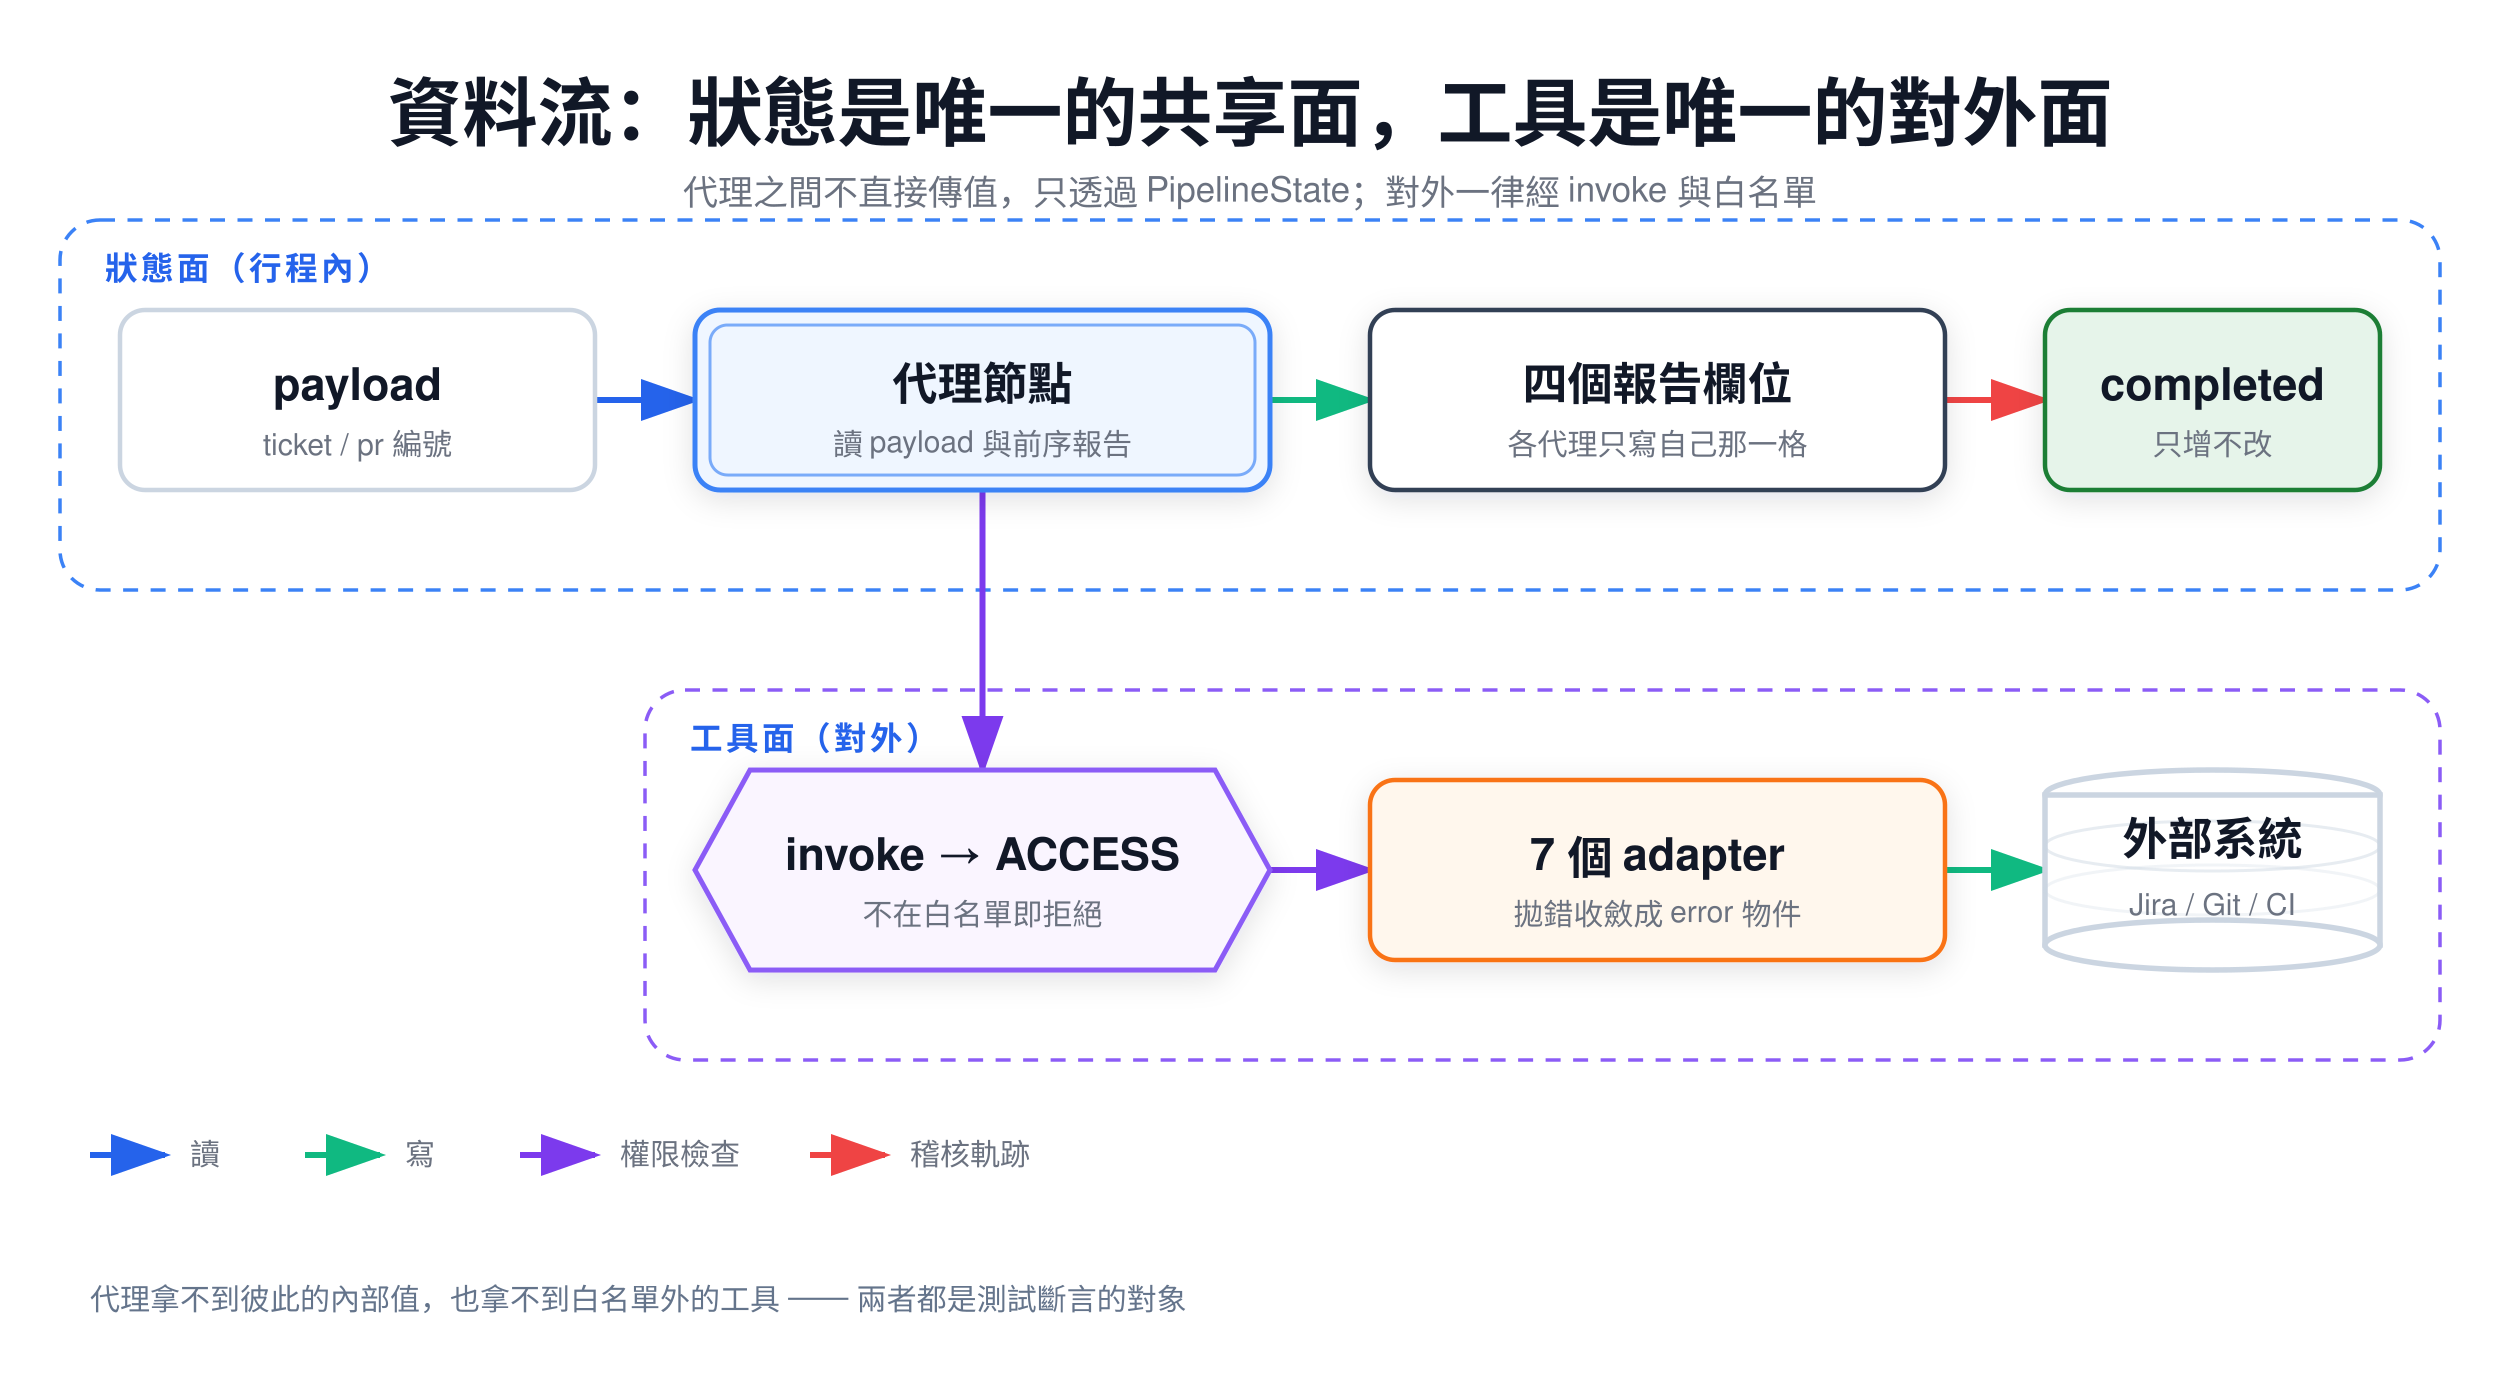
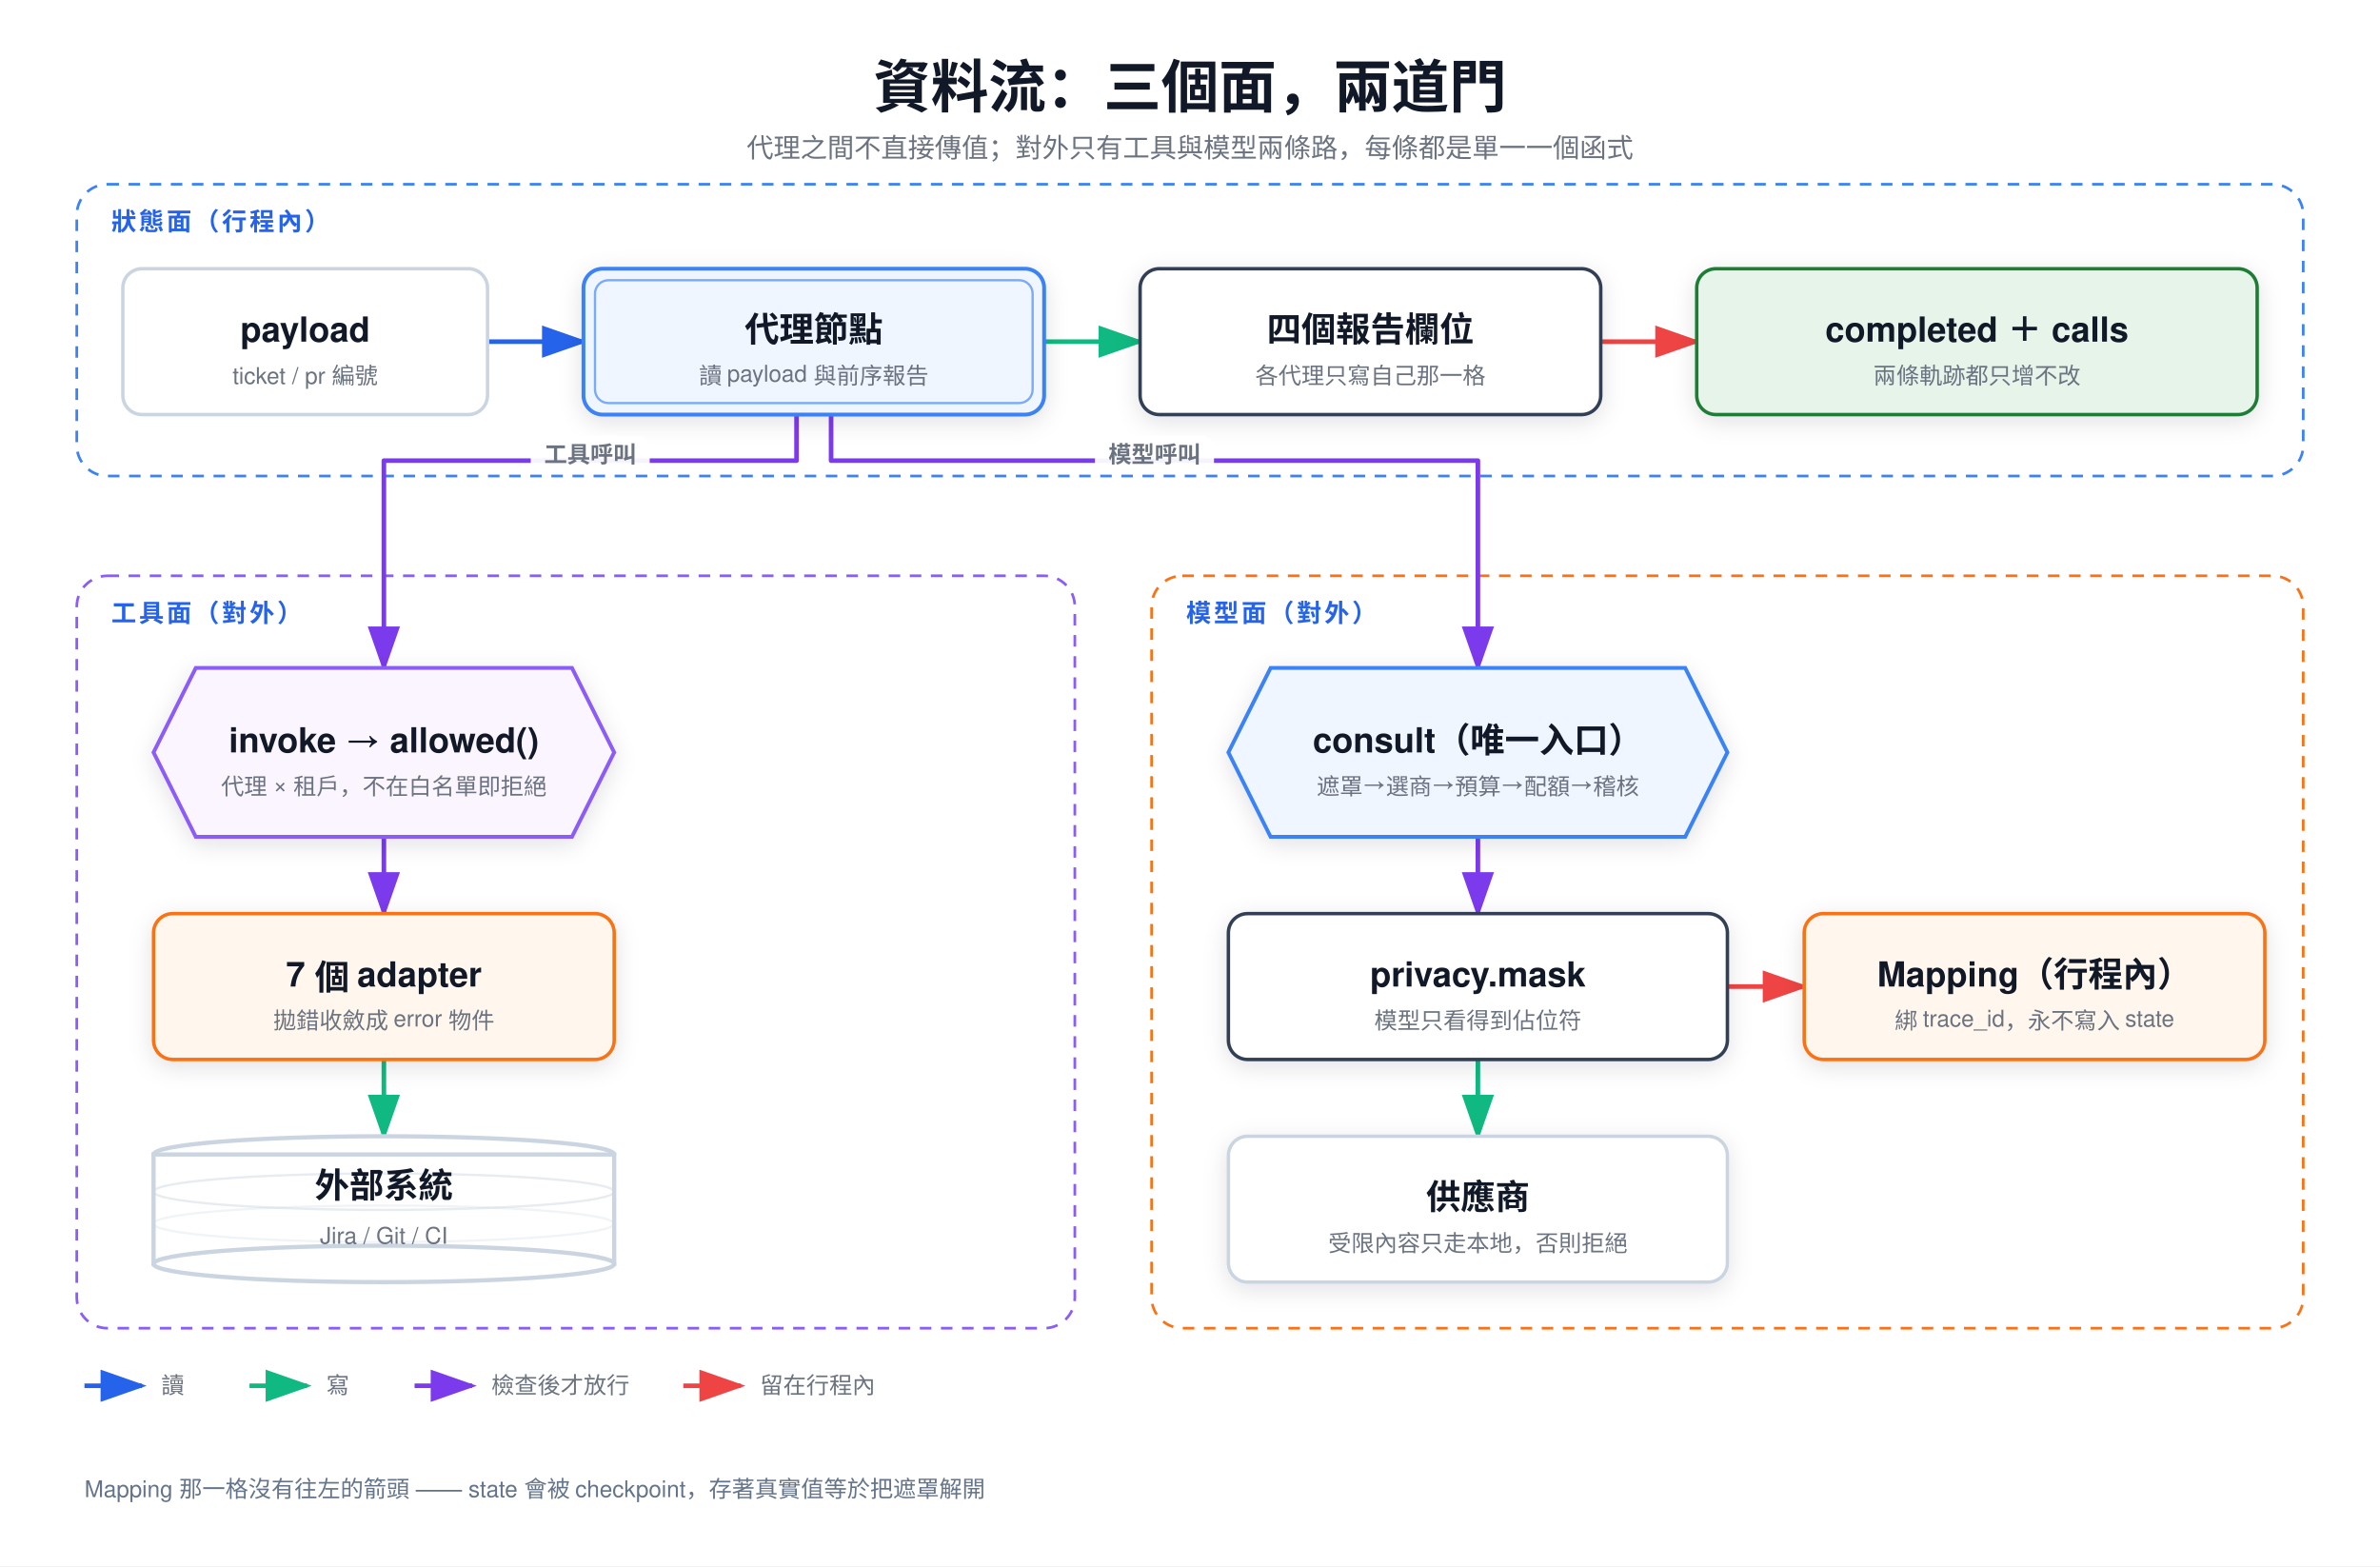
- <svg xmlns="http://www.w3.org/2000/svg" viewBox="0 0 1000 560" width="1000" height="560" data-generator="fireworks-tech-graph" data-schema-version="1" data-text-metrics="heuristic-v1" data-style-id="1" data-visual-theme="Flat Icon" data-diagram-type="architecture" data-motion-scene="" data-semantic-profile="generic" data-semantic-valid="true" data-quality-profile="showcase" data-max-bends-per-edge="2" data-max-total-bends="8" data-max-route-stretch="1.35" data-max-bridged-crossings="0" data-min-node-gap="40.0" data-min-container-gutter="20.0" data-min-label-clearance="4.0" data-min-segment-length="16.0">
+ <svg xmlns="http://www.w3.org/2000/svg" viewBox="0 0 1240 816" width="1240" height="816" data-generator="fireworks-tech-graph" data-schema-version="1" data-text-metrics="heuristic-v1" data-style-id="1" data-visual-theme="Flat Icon" data-diagram-type="architecture" data-motion-scene="" data-semantic-profile="generic" data-semantic-valid="true" data-quality-profile="showcase" data-max-bends-per-edge="2" data-max-total-bends="8" data-max-route-stretch="1.35" data-max-bridged-crossings="0" data-min-node-gap="40.0" data-min-container-gutter="20.0" data-min-label-clearance="4.0" data-min-segment-length="16.0">
  <defs>
    <marker id="arrowA" markerWidth="10" markerHeight="7" refX="9" refY="3.5" orient="auto">
      <polygon points="0 0, 10 3.5, 0 7" fill="#7c3aed" />
    </marker>
    <marker id="arrowB" markerWidth="10" markerHeight="7" refX="9" refY="3.5" orient="auto">
      <polygon points="0 0, 10 3.5, 0 7" fill="#10b981" />
    </marker>
    <marker id="arrowC" markerWidth="10" markerHeight="7" refX="9" refY="3.5" orient="auto">
      <polygon points="0 0, 10 3.5, 0 7" fill="#2563eb" />
    </marker>
    <marker id="arrowE" markerWidth="10" markerHeight="7" refX="9" refY="3.5" orient="auto">
      <polygon points="0 0, 10 3.5, 0 7" fill="#f97316" />
    </marker>
    <marker id="arrowF" markerWidth="10" markerHeight="7" refX="9" refY="3.5" orient="auto">
      <polygon points="0 0, 10 3.5, 0 7" fill="#7c3aed" />
    </marker>
    <marker id="arrowG" markerWidth="10" markerHeight="7" refX="9" refY="3.5" orient="auto">
      <polygon points="0 0, 10 3.5, 0 7" fill="#ef4444" />
    </marker>
    <marker id="arrowH" markerWidth="10" markerHeight="7" refX="9" refY="3.5" orient="auto">
      <polygon points="0 0, 10 3.5, 0 7" fill="#6b7280" />
    </marker>
    <filter id="shadowSoft" x="-20%" y="-20%" width="140%" height="160%">
      <feDropShadow dx="0" dy="3" stdDeviation="6" flood-color="#0f172a" flood-opacity="0.12" />
    </filter>
    <filter id="shadowGlass" x="-20%" y="-20%" width="140%" height="160%">
      <feDropShadow dx="0" dy="10" stdDeviation="16" flood-color="#020617" flood-opacity="0.28" />
    </filter>
    <style>
    text { font-family: 'Helvetica Neue', Helvetica, Arial, 'PingFang SC', 'Noto Sans CJK SC', 'Microsoft YaHei', 'Microsoft JhengHei', 'SimHei', sans-serif; }
    .title { font-size: 30px; font-weight: 700; fill: #111827; }
    .subtitle { font-size: 14px; font-weight: 500; fill: #6b7280; }
    .section { font-size: 13px; font-weight: 700; fill: #2563eb; letter-spacing: 1.4px; }
    .section-sub { font-size: 12px; font-weight: 500; fill: #64748b; }
    .node-title { font-weight: 700; fill: #111827; }
    .node-sub { font-weight: 500; fill: #6b7280; }
    .node-type { font-size: 12px; font-weight: 700; fill: #64748b; letter-spacing: 0.08em; }
    .arrow-label { font-size: 12px; font-weight: 600; fill: #6b7280; }
    .legend { font-size: 12px; font-weight: 500; fill: #6b7280; }
    .footnote { font-size: 12px; font-weight: 500; fill: #64748b; }
    .metric-label { font-size: 8.5px; font-weight: 700; fill: #64748b; text-transform: uppercase; }
    .metric-value { font-size: 9.5px; font-weight: 700; fill: #111827; }
    </style>
  </defs>
-   <rect data-graph-role="background" width="1000.0" height="560.0" fill="#ffffff" />
-   <text x="500.0" y="56" text-anchor="middle" class="title">資料流：狀態是唯一的共享面，工具是唯一的對外面</text>
-   <text x="500.0" y="82" text-anchor="middle" class="subtitle">代理之間不直接傳值，只透過 PipelineState；對外一律經 invoke 與白名單</text>
-   <g id="inner" data-graph-role="container" data-container-id="inner" data-semantic-role="boundary" data-graph-bounds="24,88,976,236">
-     <rect data-graph-role="container" x="24.0" y="88.0" width="952.0" height="148.0" rx="16.0" fill="none" stroke="#3b82f6" stroke-width="1.4" stroke-dasharray="6 5" />
-     <text x="42.0" y="112.0" class="section">狀態面（行程內）</text>
-     <rect id="inner-header" data-graph-role="reserved" data-reserved-kind="container-header" x="32" y="94" width="134" height="30" fill="none" stroke="none" />
+   <rect data-graph-role="background" width="1240.0" height="816.0" fill="#ffffff" />
+   <text x="620.0" y="56" text-anchor="middle" class="title">資料流：三個面，兩道門</text>
+   <text x="620.0" y="82" text-anchor="middle" class="subtitle">代理之間不直接傳值；對外只有工具與模型兩條路，每條都是單一一個函式</text>
+   <g id="inner" data-graph-role="container" data-container-id="inner" data-semantic-role="boundary" data-graph-bounds="40,96,1200,248">
+     <rect data-graph-role="container" x="40.0" y="96.0" width="1160.0" height="152.0" rx="16.0" fill="none" stroke="#3b82f6" stroke-width="1.4" stroke-dasharray="6 5" />
+     <text x="58.0" y="120.0" class="section">狀態面（行程內）</text>
+     <rect id="inner-header" data-graph-role="reserved" data-reserved-kind="container-header" x="48" y="102" width="134" height="30" fill="none" stroke="none" />
  </g>
-   <g id="outer" data-graph-role="container" data-container-id="outer" data-semantic-role="boundary" data-graph-bounds="258,276,976,424">
-     <rect data-graph-role="container" x="258.0" y="276.0" width="718.0" height="148.0" rx="16.0" fill="none" stroke="#8b5cf6" stroke-width="1.4" stroke-dasharray="6 5" />
-     <text x="276.0" y="300.0" class="section">工具面（對外）</text>
-     <rect id="outer-header" data-graph-role="reserved" data-reserved-kind="container-header" x="266" y="282" width="121" height="30" fill="none" stroke="none" />
+   <g id="toolsurface" data-graph-role="container" data-container-id="toolsurface" data-semantic-role="boundary" data-graph-bounds="40,300,560,692">
+     <rect data-graph-role="container" x="40.0" y="300.0" width="520.0" height="392.0" rx="16.0" fill="none" stroke="#8b5cf6" stroke-width="1.4" stroke-dasharray="6 5" />
+     <text x="58.0" y="324.0" class="section">工具面（對外）</text>
+     <rect id="toolsurface-header" data-graph-role="reserved" data-reserved-kind="container-header" x="48" y="306" width="121" height="30" fill="none" stroke="none" />
  </g>
-   <path id="d1" data-graph-role="edge" data-edge-id="d1" data-source="payload" data-target="agents" data-edge-kind="flow" data-topic-id="" data-flow="read" data-motion-role="" data-motion-stage="" data-motion-order="" data-protocol="" data-via="" data-critical-path-id="" data-critical-hop="" data-critical-hops="" data-critical="false" data-bends="0" data-route-stretch="1.0" data-bridges="" d="M 238,160 L 278,160" fill="none" stroke="#2563eb" stroke-width="2.4" stroke-linecap="round" stroke-linejoin="round" marker-end="url(#arrowC)" />
-   <path id="d2" data-graph-role="edge" data-edge-id="d2" data-source="agents" data-target="reports" data-edge-kind="flow" data-topic-id="" data-flow="write" data-motion-role="" data-motion-stage="" data-motion-order="" data-protocol="" data-via="" data-critical-path-id="" data-critical-hop="" data-critical-hops="" data-critical="false" data-bends="0" data-route-stretch="1.0" data-bridges="" d="M 508,160 L 548,160" fill="none" stroke="#10b981" stroke-width="2.4" stroke-linecap="round" stroke-linejoin="round" marker-end="url(#arrowB)" />
-   <path id="d3" data-graph-role="edge" data-edge-id="d3" data-source="reports" data-target="audit" data-edge-kind="flow" data-topic-id="" data-flow="feedback" data-motion-role="" data-motion-stage="" data-motion-order="" data-protocol="" data-via="" data-critical-path-id="" data-critical-hop="" data-critical-hops="" data-critical="false" data-bends="0" data-route-stretch="1.0" data-bridges="" d="M 778,160 L 818,160" fill="none" stroke="#ef4444" stroke-width="2.4" stroke-linecap="round" stroke-linejoin="round" marker-end="url(#arrowG)" />
-   <path id="d4" data-graph-role="edge" data-edge-id="d4" data-source="agents" data-target="access" data-edge-kind="flow" data-topic-id="" data-flow="control" data-motion-role="" data-motion-stage="" data-motion-order="" data-protocol="" data-via="" data-critical-path-id="" data-critical-hop="" data-critical-hops="" data-critical="false" data-bends="0" data-route-stretch="1.0" data-bridges="" d="M 393,196 L 393,308" fill="none" stroke="#7c3aed" stroke-width="2.4" stroke-linecap="round" stroke-linejoin="round" marker-end="url(#arrowA)" />
-   <path id="d5" data-graph-role="edge" data-edge-id="d5" data-source="access" data-target="adapter" data-edge-kind="flow" data-topic-id="" data-flow="control" data-motion-role="" data-motion-stage="" data-motion-order="" data-protocol="" data-via="" data-critical-path-id="" data-critical-hop="" data-critical-hops="" data-critical="false" data-bends="0" data-route-stretch="1.0" data-bridges="" d="M 508,348 L 548,348" fill="none" stroke="#7c3aed" stroke-width="2.4" stroke-linecap="round" stroke-linejoin="round" marker-end="url(#arrowA)" />
-   <path id="d6" data-graph-role="edge" data-edge-id="d6" data-source="adapter" data-target="ext" data-edge-kind="flow" data-topic-id="" data-flow="write" data-motion-role="" data-motion-stage="" data-motion-order="" data-protocol="" data-via="" data-critical-path-id="" data-critical-hop="" data-critical-hops="" data-critical="false" data-bends="0" data-route-stretch="1.0" data-bridges="" d="M 778,348 L 818,348" fill="none" stroke="#10b981" stroke-width="2.4" stroke-linecap="round" stroke-linejoin="round" marker-end="url(#arrowB)" />
-   <g id="node-payload" data-graph-role="node" data-node-id="payload" data-semantic-role="rect" data-motion-role="" data-motion-stage="" data-motion-order="" data-parent="" data-deployment-id="" data-topic-id="" data-span-id="" data-station-order="" data-status="" data-start-ms="" data-duration-ms="" data-parent-span="" data-graph-bounds="48,124,238,196">
-     <rect x="48.0" y="124.0" width="190.0" height="72.0" rx="10.0" fill="#ffffff" stroke="#cbd5e1" stroke-width="1.8" />
-     <text data-text-role="title" data-full-text="payload" data-text-max-width="166.0" x="143.0" y="160.0" text-anchor="middle" class="node-title" font-size="18">payload</text>
-     <text data-text-role="subtitle" data-full-text="ticket / pr 編號" data-text-max-width="166.0" x="143.0" y="182.0" text-anchor="middle" class="node-sub" font-size="12">ticket / pr 編號</text>
+   <g id="modelsurface" data-graph-role="container" data-container-id="modelsurface" data-semantic-role="boundary" data-graph-bounds="600,300,1200,692">
+     <rect data-graph-role="container" x="600.0" y="300.0" width="600.0" height="392.0" rx="16.0" fill="none" stroke="#f97316" stroke-width="1.4" stroke-dasharray="6 5" />
+     <text x="618.0" y="324.0" class="section">模型面（對外）</text>
+     <rect id="modelsurface-header" data-graph-role="reserved" data-reserved-kind="container-header" x="608" y="306" width="121" height="30" fill="none" stroke="none" />
  </g>
-   <g id="node-agents" data-graph-role="node" data-node-id="agents" data-semantic-role="double_rect" data-motion-role="" data-motion-stage="" data-motion-order="" data-parent="" data-deployment-id="" data-topic-id="" data-span-id="" data-station-order="" data-status="" data-start-ms="" data-duration-ms="" data-parent-span="" data-graph-bounds="278,124,508,196">
-     <rect x="278.0" y="124.0" width="230.0" height="72.0" rx="10.0" fill="#eff6ff" stroke="#3b82f6" stroke-width="2.0" filter="url(#shadowSoft)" />
-     <rect x="284.0" y="130.0" width="218.0" height="60.0" rx="7.0" fill="none" stroke="#3b82f6" stroke-width="1.2" opacity="0.65" />
-     <text data-text-role="title" data-full-text="代理節點" data-text-max-width="198.0" x="393.0" y="160.0" text-anchor="middle" class="node-title" font-size="18">代理節點</text>
-     <text data-text-role="subtitle" data-full-text="讀 payload 與前序報告" data-text-max-width="198.0" x="393.0" y="182.0" text-anchor="middle" class="node-sub" font-size="12">讀 payload 與前序報告</text>
+   <path id="d1" data-graph-role="edge" data-edge-id="d1" data-source="payload" data-target="agents" data-edge-kind="flow" data-topic-id="" data-flow="read" data-motion-role="" data-motion-stage="" data-motion-order="" data-protocol="" data-via="" data-critical-path-id="" data-critical-hop="" data-critical-hops="" data-critical="false" data-bends="0" data-route-stretch="1.0" data-bridges="" d="M 254,178 L 304,178" fill="none" stroke="#2563eb" stroke-width="2.4" stroke-linecap="round" stroke-linejoin="round" marker-end="url(#arrowC)" />
+   <path id="d2" data-graph-role="edge" data-edge-id="d2" data-source="agents" data-target="reports" data-edge-kind="flow" data-topic-id="" data-flow="write" data-motion-role="" data-motion-stage="" data-motion-order="" data-protocol="" data-via="" data-critical-path-id="" data-critical-hop="" data-critical-hops="" data-critical="false" data-bends="0" data-route-stretch="1.0" data-bridges="" d="M 544,178 L 594,178" fill="none" stroke="#10b981" stroke-width="2.4" stroke-linecap="round" stroke-linejoin="round" marker-end="url(#arrowB)" />
+   <path id="d3" data-graph-role="edge" data-edge-id="d3" data-source="reports" data-target="audit" data-edge-kind="flow" data-topic-id="" data-flow="feedback" data-motion-role="" data-motion-stage="" data-motion-order="" data-protocol="" data-via="" data-critical-path-id="" data-critical-hop="" data-critical-hops="" data-critical="false" data-bends="0" data-route-stretch="1.0" data-bridges="" d="M 834,178 L 884,178" fill="none" stroke="#ef4444" stroke-width="2.4" stroke-linecap="round" stroke-linejoin="round" marker-end="url(#arrowG)" />
+   <path id="d4" data-graph-role="edge" data-edge-id="d4" data-source="agents" data-target="access" data-edge-kind="flow" data-topic-id="" data-flow="control" data-motion-role="" data-motion-stage="" data-motion-order="" data-protocol="" data-via="" data-critical-path-id="" data-critical-hop="" data-critical-hops="" data-critical="false" data-bends="2" data-route-stretch="1.0" data-bridges="" d="M 415,216 L 415,240 L 200,240 L 200,348" fill="none" stroke="#7c3aed" stroke-width="2.4" stroke-linecap="round" stroke-linejoin="round" marker-end="url(#arrowA)" />
+   <path id="d5" data-graph-role="edge" data-edge-id="d5" data-source="access" data-target="adapter" data-edge-kind="flow" data-topic-id="" data-flow="control" data-motion-role="" data-motion-stage="" data-motion-order="" data-protocol="" data-via="" data-critical-path-id="" data-critical-hop="" data-critical-hops="" data-critical="false" data-bends="0" data-route-stretch="1.0" data-bridges="" d="M 200,436 L 200,476" fill="none" stroke="#7c3aed" stroke-width="2.4" stroke-linecap="round" stroke-linejoin="round" marker-end="url(#arrowA)" />
+   <path id="d6" data-graph-role="edge" data-edge-id="d6" data-source="adapter" data-target="ext" data-edge-kind="flow" data-topic-id="" data-flow="write" data-motion-role="" data-motion-stage="" data-motion-order="" data-protocol="" data-via="" data-critical-path-id="" data-critical-hop="" data-critical-hops="" data-critical="false" data-bends="0" data-route-stretch="1.0" data-bridges="" d="M 200,552 L 200,592" fill="none" stroke="#10b981" stroke-width="2.4" stroke-linecap="round" stroke-linejoin="round" marker-end="url(#arrowB)" />
+   <path id="d7" data-graph-role="edge" data-edge-id="d7" data-source="agents" data-target="consult" data-edge-kind="flow" data-topic-id="" data-flow="control" data-motion-role="" data-motion-stage="" data-motion-order="" data-protocol="" data-via="" data-critical-path-id="" data-critical-hop="" data-critical-hops="" data-critical="false" data-bends="2" data-route-stretch="1.0" data-bridges="" d="M 433,216 L 433,240 L 770,240 L 770,348" fill="none" stroke="#7c3aed" stroke-width="2.4" stroke-linecap="round" stroke-linejoin="round" marker-end="url(#arrowA)" />
+   <path id="d8" data-graph-role="edge" data-edge-id="d8" data-source="consult" data-target="mask" data-edge-kind="flow" data-topic-id="" data-flow="control" data-motion-role="" data-motion-stage="" data-motion-order="" data-protocol="" data-via="" data-critical-path-id="" data-critical-hop="" data-critical-hops="" data-critical="false" data-bends="0" data-route-stretch="1.0" data-bridges="" d="M 770,436 L 770,476" fill="none" stroke="#7c3aed" stroke-width="2.4" stroke-linecap="round" stroke-linejoin="round" marker-end="url(#arrowA)" />
+   <path id="d9" data-graph-role="edge" data-edge-id="d9" data-source="mask" data-target="mapping" data-edge-kind="flow" data-topic-id="" data-flow="feedback" data-motion-role="" data-motion-stage="" data-motion-order="" data-protocol="" data-via="" data-critical-path-id="" data-critical-hop="" data-critical-hops="" data-critical="false" data-bends="0" data-route-stretch="1.0" data-bridges="" d="M 900,514 L 940,514" fill="none" stroke="#ef4444" stroke-width="2.4" stroke-linecap="round" stroke-linejoin="round" marker-end="url(#arrowG)" />
+   <path id="d10" data-graph-role="edge" data-edge-id="d10" data-source="mask" data-target="provider" data-edge-kind="flow" data-topic-id="" data-flow="write" data-motion-role="" data-motion-stage="" data-motion-order="" data-protocol="" data-via="" data-critical-path-id="" data-critical-hop="" data-critical-hops="" data-critical="false" data-bends="0" data-route-stretch="1.0" data-bridges="" d="M 770,552 L 770,592" fill="none" stroke="#10b981" stroke-width="2.4" stroke-linecap="round" stroke-linejoin="round" marker-end="url(#arrowB)" />
+   <g id="node-payload" data-graph-role="node" data-node-id="payload" data-semantic-role="rect" data-motion-role="" data-motion-stage="" data-motion-order="" data-parent="" data-deployment-id="" data-topic-id="" data-span-id="" data-station-order="" data-status="" data-start-ms="" data-duration-ms="" data-parent-span="" data-graph-bounds="64,140,254,216">
+     <rect x="64.0" y="140.0" width="190.0" height="76.0" rx="10.0" fill="#ffffff" stroke="#cbd5e1" stroke-width="1.8" />
+     <text data-text-role="title" data-full-text="payload" data-text-max-width="166.0" x="159.0" y="178.0" text-anchor="middle" class="node-title" font-size="18">payload</text>
+     <text data-text-role="subtitle" data-full-text="ticket / pr 編號" data-text-max-width="166.0" x="159.0" y="200.0" text-anchor="middle" class="node-sub" font-size="12">ticket / pr 編號</text>
  </g>
-   <g id="node-reports" data-graph-role="node" data-node-id="reports" data-semantic-role="rect" data-motion-role="" data-motion-stage="" data-motion-order="" data-parent="" data-deployment-id="" data-topic-id="" data-span-id="" data-station-order="" data-status="" data-start-ms="" data-duration-ms="" data-parent-span="" data-graph-bounds="548,124,778,196">
-     <rect x="548.0" y="124.0" width="230.0" height="72.0" rx="10.0" fill="#ffffff" stroke="#334155" stroke-width="1.8" filter="url(#shadowSoft)" />
-     <text data-text-role="title" data-full-text="四個報告欄位" data-text-max-width="206.0" x="663.0" y="160.0" text-anchor="middle" class="node-title" font-size="18">四個報告欄位</text>
-     <text data-text-role="subtitle" data-full-text="各代理只寫自己那一格" data-text-max-width="206.0" x="663.0" y="182.0" text-anchor="middle" class="node-sub" font-size="12">各代理只寫自己那一格</text>
+   <g id="node-agents" data-graph-role="node" data-node-id="agents" data-semantic-role="double_rect" data-motion-role="" data-motion-stage="" data-motion-order="" data-parent="" data-deployment-id="" data-topic-id="" data-span-id="" data-station-order="" data-status="" data-start-ms="" data-duration-ms="" data-parent-span="" data-graph-bounds="304,140,544,216">
+     <rect x="304.0" y="140.0" width="240.0" height="76.0" rx="10.0" fill="#eff6ff" stroke="#3b82f6" stroke-width="2.0" filter="url(#shadowSoft)" />
+     <rect x="310.0" y="146.0" width="228.0" height="64.0" rx="7.0" fill="none" stroke="#3b82f6" stroke-width="1.2" opacity="0.65" />
+     <text data-text-role="title" data-full-text="代理節點" data-text-max-width="208.0" x="424.0" y="178.0" text-anchor="middle" class="node-title" font-size="18">代理節點</text>
+     <text data-text-role="subtitle" data-full-text="讀 payload 與前序報告" data-text-max-width="208.0" x="424.0" y="200.0" text-anchor="middle" class="node-sub" font-size="12">讀 payload 與前序報告</text>
  </g>
-   <g id="node-audit" data-graph-role="node" data-node-id="audit" data-semantic-role="rect" data-motion-role="" data-motion-stage="" data-motion-order="" data-parent="" data-deployment-id="" data-topic-id="" data-span-id="" data-station-order="" data-status="" data-start-ms="" data-duration-ms="" data-parent-span="" data-graph-bounds="818,124,952,196">
-     <rect x="818.0" y="124.0" width="134.0" height="72.0" rx="10.0" fill="#e6f4ea" stroke="#1e7e34" stroke-width="1.8" filter="url(#shadowSoft)" />
-     <text data-text-role="title" data-full-text="completed" data-text-max-width="110.0" x="885.0" y="160.0" text-anchor="middle" class="node-title" font-size="18">completed</text>
-     <text data-text-role="subtitle" data-full-text="只增不改" data-text-max-width="110.0" x="885.0" y="182.0" text-anchor="middle" class="node-sub" font-size="12">只增不改</text>
+   <g id="node-reports" data-graph-role="node" data-node-id="reports" data-semantic-role="rect" data-motion-role="" data-motion-stage="" data-motion-order="" data-parent="" data-deployment-id="" data-topic-id="" data-span-id="" data-station-order="" data-status="" data-start-ms="" data-duration-ms="" data-parent-span="" data-graph-bounds="594,140,834,216">
+     <rect x="594.0" y="140.0" width="240.0" height="76.0" rx="10.0" fill="#ffffff" stroke="#334155" stroke-width="1.8" filter="url(#shadowSoft)" />
+     <text data-text-role="title" data-full-text="四個報告欄位" data-text-max-width="216.0" x="714.0" y="178.0" text-anchor="middle" class="node-title" font-size="18">四個報告欄位</text>
+     <text data-text-role="subtitle" data-full-text="各代理只寫自己那一格" data-text-max-width="216.0" x="714.0" y="200.0" text-anchor="middle" class="node-sub" font-size="12">各代理只寫自己那一格</text>
  </g>
-   <g id="node-access" data-graph-role="node" data-node-id="access" data-semantic-role="hexagon" data-motion-role="" data-motion-stage="" data-motion-order="" data-parent="" data-deployment-id="" data-topic-id="" data-span-id="" data-station-order="" data-status="" data-start-ms="" data-duration-ms="" data-parent-span="" data-graph-bounds="278,308,508,388">
-     <path d="M 300.0 308.0 L 486.0 308.0 L 508.0 348.0 L 486.0 388.0 L 300.0 388.0 L 278.0 348.0 Z" fill="#faf5ff" stroke="#8b5cf6" stroke-width="2.0" filter="url(#shadowSoft)" />
-     <text data-text-role="title" data-full-text="invoke → ACCESS" data-text-max-width="178.0" x="393.0" y="348.0" text-anchor="middle" class="node-title" font-size="18">invoke → ACCESS</text>
-     <text data-text-role="subtitle" data-full-text="不在白名單即拒絕" data-text-max-width="178.0" x="393.0" y="370.0" text-anchor="middle" class="node-sub" font-size="12">不在白名單即拒絕</text>
+   <g id="node-audit" data-graph-role="node" data-node-id="audit" data-semantic-role="rect" data-motion-role="" data-motion-stage="" data-motion-order="" data-parent="" data-deployment-id="" data-topic-id="" data-span-id="" data-station-order="" data-status="" data-start-ms="" data-duration-ms="" data-parent-span="" data-graph-bounds="884,140,1176,216">
+     <rect x="884.0" y="140.0" width="292.0" height="76.0" rx="10.0" fill="#e6f4ea" stroke="#1e7e34" stroke-width="1.8" filter="url(#shadowSoft)" />
+     <text data-text-role="title" data-full-text="completed ＋ calls" data-text-max-width="268.0" x="1030.0" y="178.0" text-anchor="middle" class="node-title" font-size="18">completed ＋ calls</text>
+     <text data-text-role="subtitle" data-full-text="兩條軌跡都只增不改" data-text-max-width="268.0" x="1030.0" y="200.0" text-anchor="middle" class="node-sub" font-size="12">兩條軌跡都只增不改</text>
  </g>
-   <g id="node-adapter" data-graph-role="node" data-node-id="adapter" data-semantic-role="rect" data-motion-role="" data-motion-stage="" data-motion-order="" data-parent="" data-deployment-id="" data-topic-id="" data-span-id="" data-station-order="" data-status="" data-start-ms="" data-duration-ms="" data-parent-span="" data-graph-bounds="548,312,778,384">
-     <rect x="548.0" y="312.0" width="230.0" height="72.0" rx="10.0" fill="#fff7ed" stroke="#f97316" stroke-width="1.8" filter="url(#shadowSoft)" />
-     <text data-text-role="title" data-full-text="7 個 adapter" data-text-max-width="206.0" x="663.0" y="348.0" text-anchor="middle" class="node-title" font-size="18">7 個 adapter</text>
-     <text data-text-role="subtitle" data-full-text="拋錯收斂成 error 物件" data-text-max-width="206.0" x="663.0" y="370.0" text-anchor="middle" class="node-sub" font-size="12">拋錯收斂成 error 物件</text>
+   <g id="node-access" data-graph-role="node" data-node-id="access" data-semantic-role="hexagon" data-motion-role="" data-motion-stage="" data-motion-order="" data-parent="" data-deployment-id="" data-topic-id="" data-span-id="" data-station-order="" data-status="" data-start-ms="" data-duration-ms="" data-parent-span="" data-graph-bounds="80,348,320,436">
+     <path d="M 102.0 348.0 L 298.0 348.0 L 320.0 392.0 L 298.0 436.0 L 102.0 436.0 L 80.0 392.0 Z" fill="#faf5ff" stroke="#8b5cf6" stroke-width="2.0" filter="url(#shadowSoft)" />
+     <text data-text-role="title" data-full-text="invoke → allowed()" data-text-max-width="188.0" x="200.0" y="392.0" text-anchor="middle" class="node-title" font-size="18">invoke → allowed()</text>
+     <text data-text-role="subtitle" data-full-text="代理 × 租戶，不在白名單即拒絕" data-text-max-width="188.0" x="200.0" y="414.0" text-anchor="middle" class="node-sub" font-size="12">代理 × 租戶，不在白名單即拒絕</text>
  </g>
-   <g id="node-ext" data-graph-role="node" data-node-id="ext" data-semantic-role="cylinder" data-motion-role="" data-motion-stage="" data-motion-order="" data-parent="" data-deployment-id="" data-topic-id="" data-span-id="" data-station-order="" data-status="" data-start-ms="" data-duration-ms="" data-parent-span="" data-graph-bounds="818,308,952,388">
-     <ellipse cx="885.0" cy="318.0" rx="67.0" ry="10.0" fill="#ffffff" stroke="#cbd5e1" stroke-width="2.2" />
-     <rect x="818.0" y="318.0" width="134.0" height="60.0" fill="#ffffff" stroke="#cbd5e1" stroke-width="2.2" />
-     <ellipse cx="885.0" cy="378.0" rx="67.0" ry="10.0" fill="#ffffff" stroke="#cbd5e1" stroke-width="2.2" />
-     <ellipse cx="885.0" cy="338.4" rx="67.0" ry="10.0" fill="none" stroke="#cbd5e1" stroke-opacity="0.45" stroke-width="1.2" />
-     <ellipse cx="885.0" cy="356.0" rx="67.0" ry="10.0" fill="none" stroke="#cbd5e1" stroke-opacity="0.25" stroke-width="1.2" />
-     <text data-text-role="title" data-full-text="外部系統" data-text-max-width="110.0" x="885.0" y="342.0" text-anchor="middle" class="node-title" font-size="18">外部系統</text>
-     <text data-text-role="subtitle" data-full-text="Jira / Git / CI" data-text-max-width="110.0" x="885.0" y="366.0" text-anchor="middle" class="node-sub" font-size="12">Jira / Git / CI</text>
+   <g id="node-adapter" data-graph-role="node" data-node-id="adapter" data-semantic-role="rect" data-motion-role="" data-motion-stage="" data-motion-order="" data-parent="" data-deployment-id="" data-topic-id="" data-span-id="" data-station-order="" data-status="" data-start-ms="" data-duration-ms="" data-parent-span="" data-graph-bounds="80,476,320,552">
+     <rect x="80.0" y="476.0" width="240.0" height="76.0" rx="10.0" fill="#fff7ed" stroke="#f97316" stroke-width="1.8" filter="url(#shadowSoft)" />
+     <text data-text-role="title" data-full-text="7 個 adapter" data-text-max-width="216.0" x="200.0" y="514.0" text-anchor="middle" class="node-title" font-size="18">7 個 adapter</text>
+     <text data-text-role="subtitle" data-full-text="拋錯收斂成 error 物件" data-text-max-width="216.0" x="200.0" y="536.0" text-anchor="middle" class="node-sub" font-size="12">拋錯收斂成 error 物件</text>
+   </g>
+   <g id="node-ext" data-graph-role="node" data-node-id="ext" data-semantic-role="cylinder" data-motion-role="" data-motion-stage="" data-motion-order="" data-parent="" data-deployment-id="" data-topic-id="" data-span-id="" data-station-order="" data-status="" data-start-ms="" data-duration-ms="" data-parent-span="" data-graph-bounds="80,592,320,668">
+     <ellipse cx="200.0" cy="601.5" rx="120.0" ry="9.5" fill="#ffffff" stroke="#cbd5e1" stroke-width="2.2" />
+     <rect x="80.0" y="601.5" width="240.0" height="57.0" fill="#ffffff" stroke="#cbd5e1" stroke-width="2.2" />
+     <ellipse cx="200.0" cy="658.5" rx="120.0" ry="9.5" fill="#ffffff" stroke="#cbd5e1" stroke-width="2.2" />
+     <ellipse cx="200.0" cy="620.88" rx="120.0" ry="9.5" fill="none" stroke="#cbd5e1" stroke-opacity="0.45" stroke-width="1.2" />
+     <ellipse cx="200.0" cy="637.6" rx="120.0" ry="9.5" fill="none" stroke="#cbd5e1" stroke-opacity="0.25" stroke-width="1.2" />
+     <text data-text-role="title" data-full-text="外部系統" data-text-max-width="216.0" x="200.0" y="624.0" text-anchor="middle" class="node-title" font-size="18">外部系統</text>
+     <text data-text-role="subtitle" data-full-text="Jira / Git / CI" data-text-max-width="216.0" x="200.0" y="648.0" text-anchor="middle" class="node-sub" font-size="12">Jira / Git / CI</text>
+   </g>
+   <g id="node-consult" data-graph-role="node" data-node-id="consult" data-semantic-role="hexagon" data-motion-role="" data-motion-stage="" data-motion-order="" data-parent="" data-deployment-id="" data-topic-id="" data-span-id="" data-station-order="" data-status="" data-start-ms="" data-duration-ms="" data-parent-span="" data-graph-bounds="640,348,900,436">
+     <path d="M 662.0 348.0 L 878.0 348.0 L 900.0 392.0 L 878.0 436.0 L 662.0 436.0 L 640.0 392.0 Z" fill="#eff6ff" stroke="#3b82f6" stroke-width="2.0" filter="url(#shadowSoft)" />
+     <text data-text-role="title" data-full-text="consult（唯一入口）" data-text-max-width="208.0" x="770.0" y="392.0" text-anchor="middle" class="node-title" font-size="18">consult（唯一入口）</text>
+     <text data-text-role="subtitle" data-full-text="遮罩→選商→預算→配額→稽核" data-text-max-width="208.0" x="770.0" y="414.0" text-anchor="middle" class="node-sub" font-size="12">遮罩→選商→預算→配額→稽核</text>
+   </g>
+   <g id="node-mask" data-graph-role="node" data-node-id="mask" data-semantic-role="rect" data-motion-role="" data-motion-stage="" data-motion-order="" data-parent="" data-deployment-id="" data-topic-id="" data-span-id="" data-station-order="" data-status="" data-start-ms="" data-duration-ms="" data-parent-span="" data-graph-bounds="640,476,900,552">
+     <rect x="640.0" y="476.0" width="260.0" height="76.0" rx="10.0" fill="#ffffff" stroke="#334155" stroke-width="1.8" filter="url(#shadowSoft)" />
+     <text data-text-role="title" data-full-text="privacy.mask" data-text-max-width="236.0" x="770.0" y="514.0" text-anchor="middle" class="node-title" font-size="18">privacy.mask</text>
+     <text data-text-role="subtitle" data-full-text="模型只看得到佔位符" data-text-max-width="236.0" x="770.0" y="536.0" text-anchor="middle" class="node-sub" font-size="12">模型只看得到佔位符</text>
+   </g>
+   <g id="node-mapping" data-graph-role="node" data-node-id="mapping" data-semantic-role="rect" data-motion-role="" data-motion-stage="" data-motion-order="" data-parent="" data-deployment-id="" data-topic-id="" data-span-id="" data-station-order="" data-status="" data-start-ms="" data-duration-ms="" data-parent-span="" data-graph-bounds="940,476,1180,552">
+     <rect x="940.0" y="476.0" width="240.0" height="76.0" rx="10.0" fill="#fff7ed" stroke="#f97316" stroke-width="1.8" filter="url(#shadowSoft)" />
+     <text data-text-role="title" data-full-text="Mapping（行程內）" data-text-max-width="216.0" x="1060.0" y="514.0" text-anchor="middle" class="node-title" font-size="18">Mapping（行程內）</text>
+     <text data-text-role="subtitle" data-full-text="綁 trace_id，永不寫入 state" data-text-max-width="216.0" x="1060.0" y="536.0" text-anchor="middle" class="node-sub" font-size="12">綁 trace_id，永不寫入 state</text>
+   </g>
+   <g id="node-provider" data-graph-role="node" data-node-id="provider" data-semantic-role="rect" data-motion-role="" data-motion-stage="" data-motion-order="" data-parent="" data-deployment-id="" data-topic-id="" data-span-id="" data-station-order="" data-status="" data-start-ms="" data-duration-ms="" data-parent-span="" data-graph-bounds="640,592,900,668">
+     <rect x="640.0" y="592.0" width="260.0" height="76.0" rx="10.0" fill="#ffffff" stroke="#cbd5e1" stroke-width="1.8" filter="url(#shadowSoft)" />
+     <text data-text-role="title" data-full-text="供應商" data-text-max-width="236.0" x="770.0" y="630.0" text-anchor="middle" class="node-title" font-size="18">供應商</text>
+     <text data-text-role="subtitle" data-full-text="受限內容只走本地，否則拒絕" data-text-max-width="236.0" x="770.0" y="652.0" text-anchor="middle" class="node-sub" font-size="12">受限內容只走本地，否則拒絕</text>
+   </g>
+   <g id="d4-label" data-graph-role="label" data-owner="d4" data-graph-bounds="276.5,227,338.5,247">
+     <rect x="276.5" y="227.0" width="62.0" height="20" rx="6" fill="#ffffff" opacity="0.94" />
+     <text x="307.5" y="241.0" text-anchor="middle" class="arrow-label">工具呼叫</text>
+   </g>
+   <g id="d7-label" data-graph-role="label" data-owner="d7" data-graph-bounds="570.5,227,632.5,247">
+     <rect x="570.5" y="227.0" width="62.0" height="20" rx="6" fill="#ffffff" opacity="0.94" />
+     <text x="601.5" y="241.0" text-anchor="middle" class="arrow-label">模型呼叫</text>
  </g>
  <g id="legend" data-graph-role="legend">
-     <rect id="legend-zone" data-graph-role="reserved" data-reserved-kind="legend" x="26" y="448" width="406" height="46" rx="10" fill="none" stroke="none" />
-     <line data-graph-role="decoration" x1="36.0" y1="462.0" x2="66.0" y2="462.0" stroke="#2563eb" stroke-width="2.4" marker-end="url(#arrowC)" />
-     <text data-graph-role="decoration" x="76.0" y="466.0" class="legend">讀</text>
-     <line data-graph-role="decoration" x1="122.0" y1="462.0" x2="152.0" y2="462.0" stroke="#10b981" stroke-width="2.4" marker-end="url(#arrowB)" />
-     <text data-graph-role="decoration" x="162.0" y="466.0" class="legend">寫</text>
-     <line data-graph-role="decoration" x1="208.0" y1="462.0" x2="238.0" y2="462.0" stroke="#7c3aed" stroke-width="2.4" marker-end="url(#arrowA)" />
-     <text data-graph-role="decoration" x="248.0" y="466.0" class="legend">權限檢查</text>
-     <line data-graph-role="decoration" x1="324.0" y1="462.0" x2="354.0" y2="462.0" stroke="#ef4444" stroke-width="2.4" marker-end="url(#arrowG)" />
-     <text data-graph-role="decoration" x="364.0" y="466.0" class="legend">稽核軌跡</text>
+     <rect id="legend-zone" data-graph-role="reserved" data-reserved-kind="legend" x="34" y="708" width="442" height="46" rx="10" fill="none" stroke="none" />
+     <line data-graph-role="decoration" x1="44.0" y1="722.0" x2="74.0" y2="722.0" stroke="#2563eb" stroke-width="2.4" marker-end="url(#arrowC)" />
+     <text data-graph-role="decoration" x="84.0" y="726.0" class="legend">讀</text>
+     <line data-graph-role="decoration" x1="130.0" y1="722.0" x2="160.0" y2="722.0" stroke="#10b981" stroke-width="2.4" marker-end="url(#arrowB)" />
+     <text data-graph-role="decoration" x="170.0" y="726.0" class="legend">寫</text>
+     <line data-graph-role="decoration" x1="216.0" y1="722.0" x2="246.0" y2="722.0" stroke="#7c3aed" stroke-width="2.4" marker-end="url(#arrowA)" />
+     <text data-graph-role="decoration" x="256.0" y="726.0" class="legend">檢查後才放行</text>
+     <line data-graph-role="decoration" x1="356.0" y1="722.0" x2="386.0" y2="722.0" stroke="#ef4444" stroke-width="2.4" marker-end="url(#arrowG)" />
+     <text data-graph-role="decoration" x="396.0" y="726.0" class="legend">留在行程內</text>
  </g>
-   <g id="footer" data-graph-role="reserved" data-graph-bounds="36,512,302,528">
-     <text x="36.0" y="524.0" class="footnote">代理拿不到彼此的內部值，也拿不到白名單外的工具 —— 兩者都是測試斷言的對象</text>
+   <g id="footer" data-graph-role="reserved" data-graph-bounds="44,768,422,784">
+     <text x="44.0" y="780.0" class="footnote">Mapping 那一格沒有往左的箭頭 —— state 會被 checkpoint，存著真實值等於把遮罩解開</text>
  </g>
</svg>
